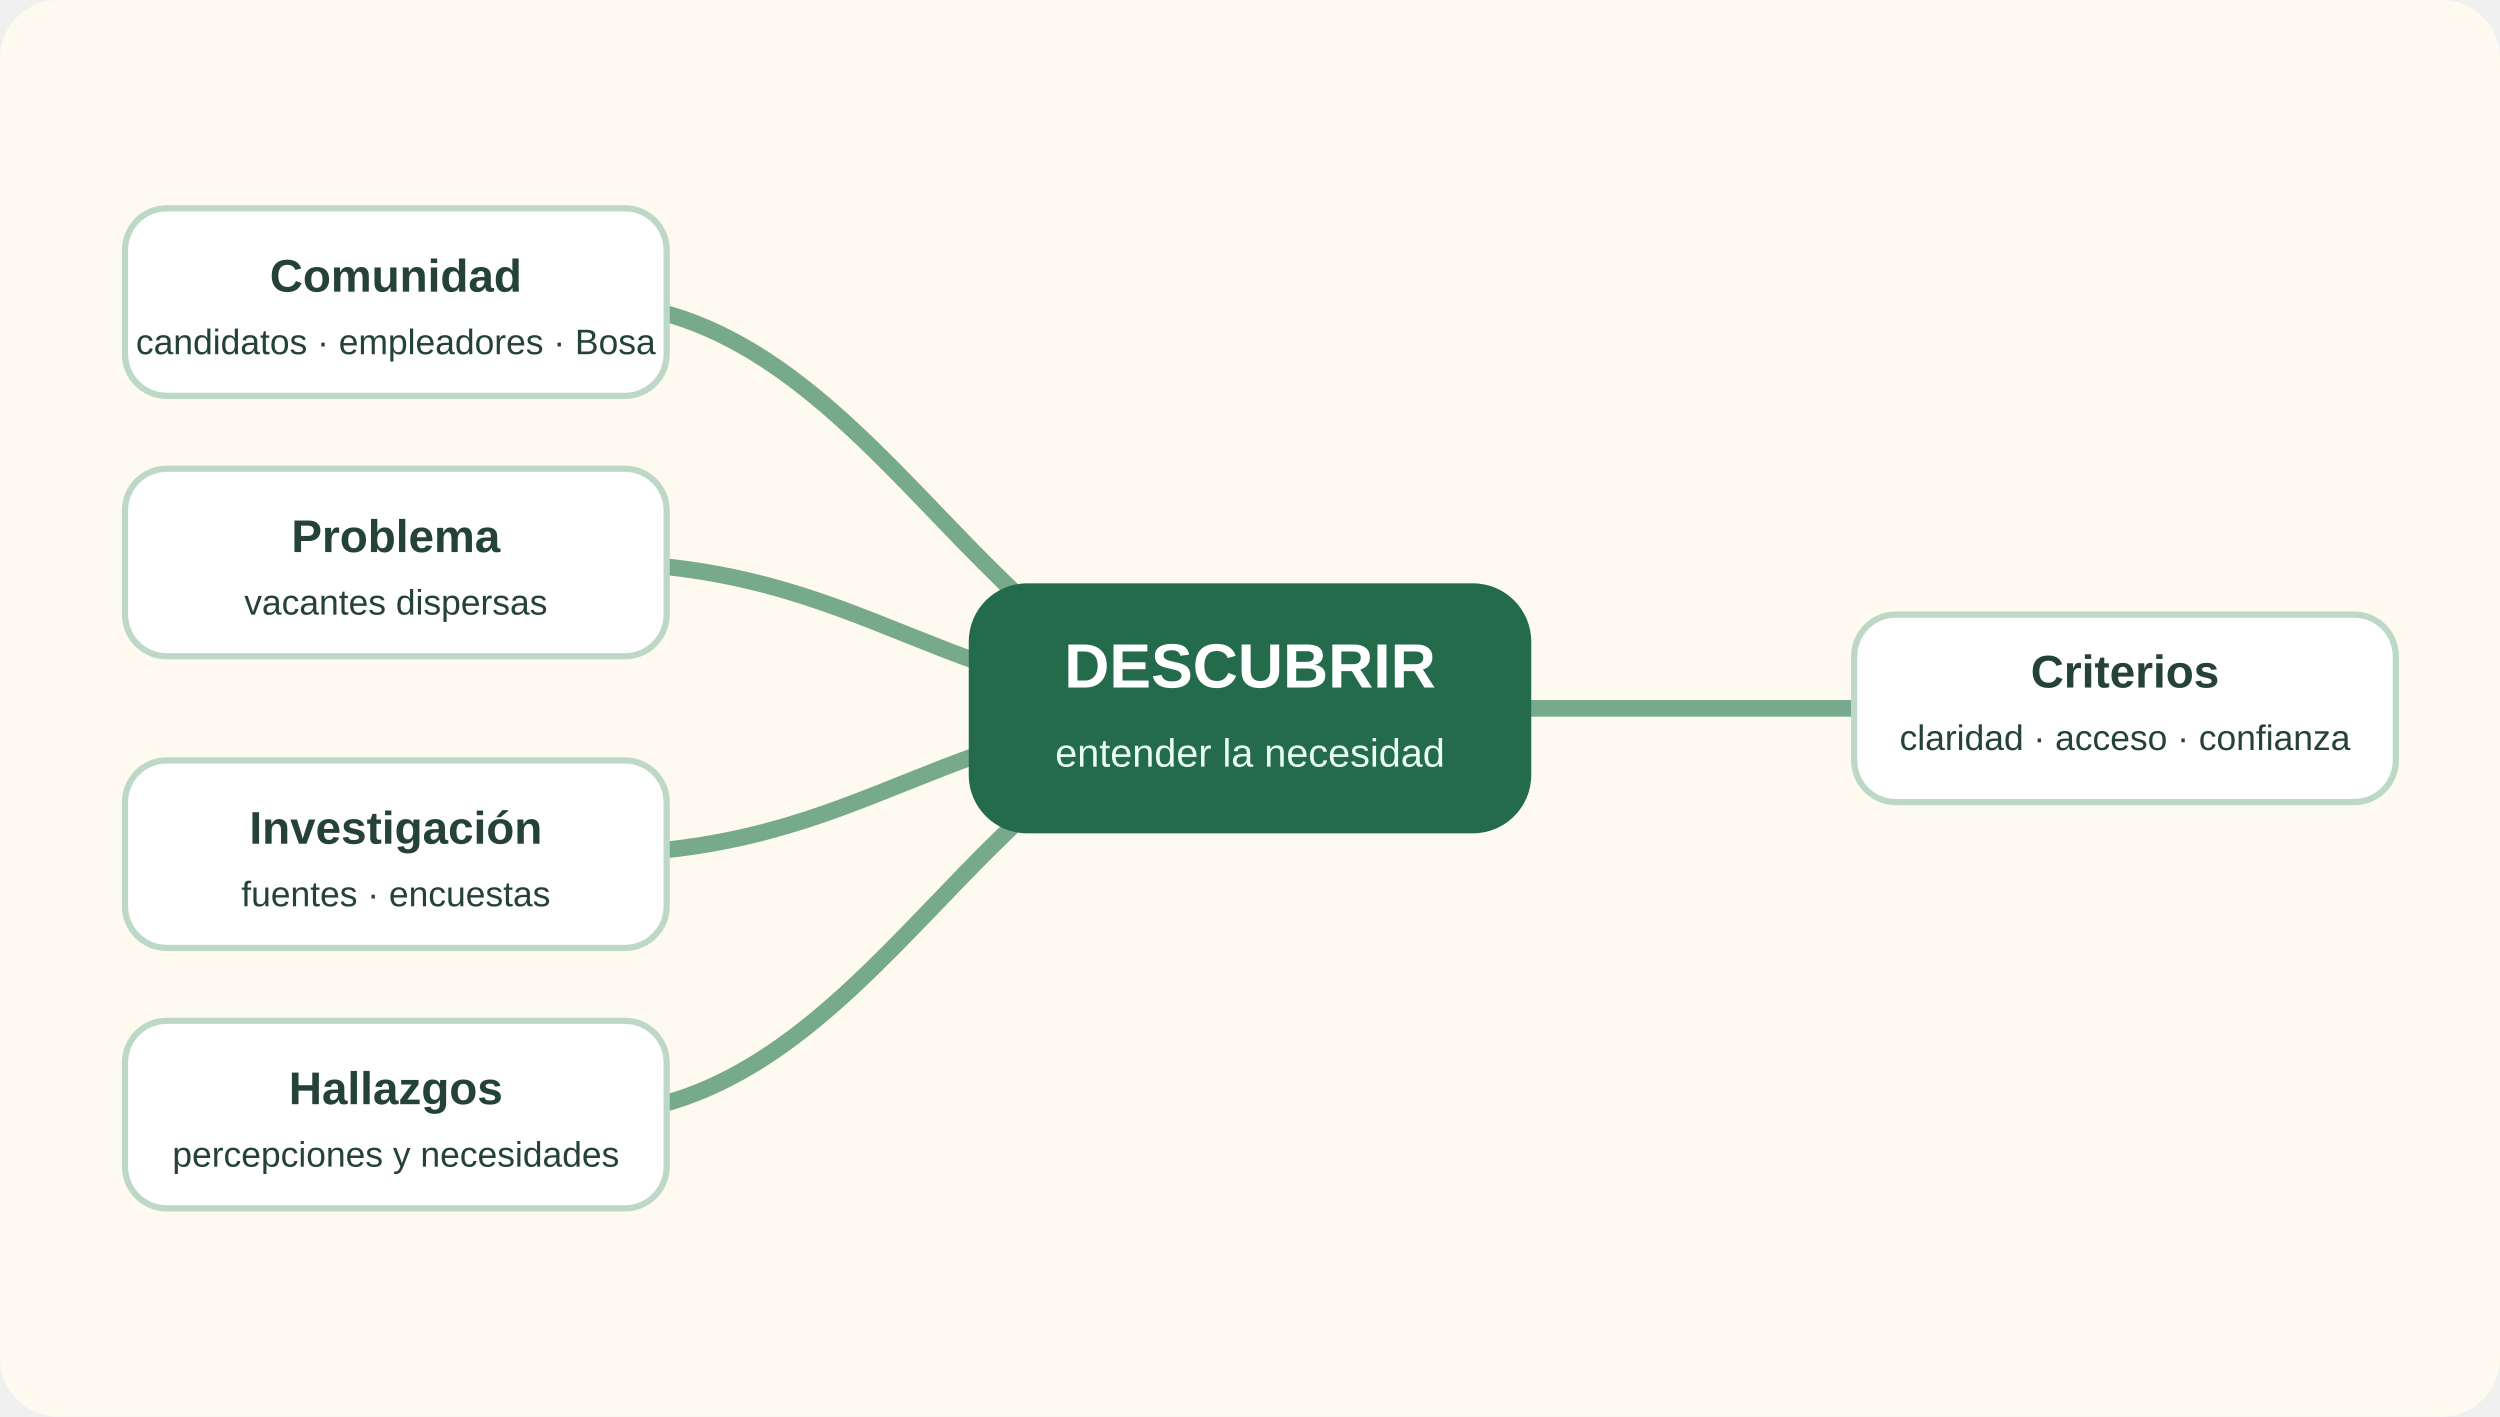
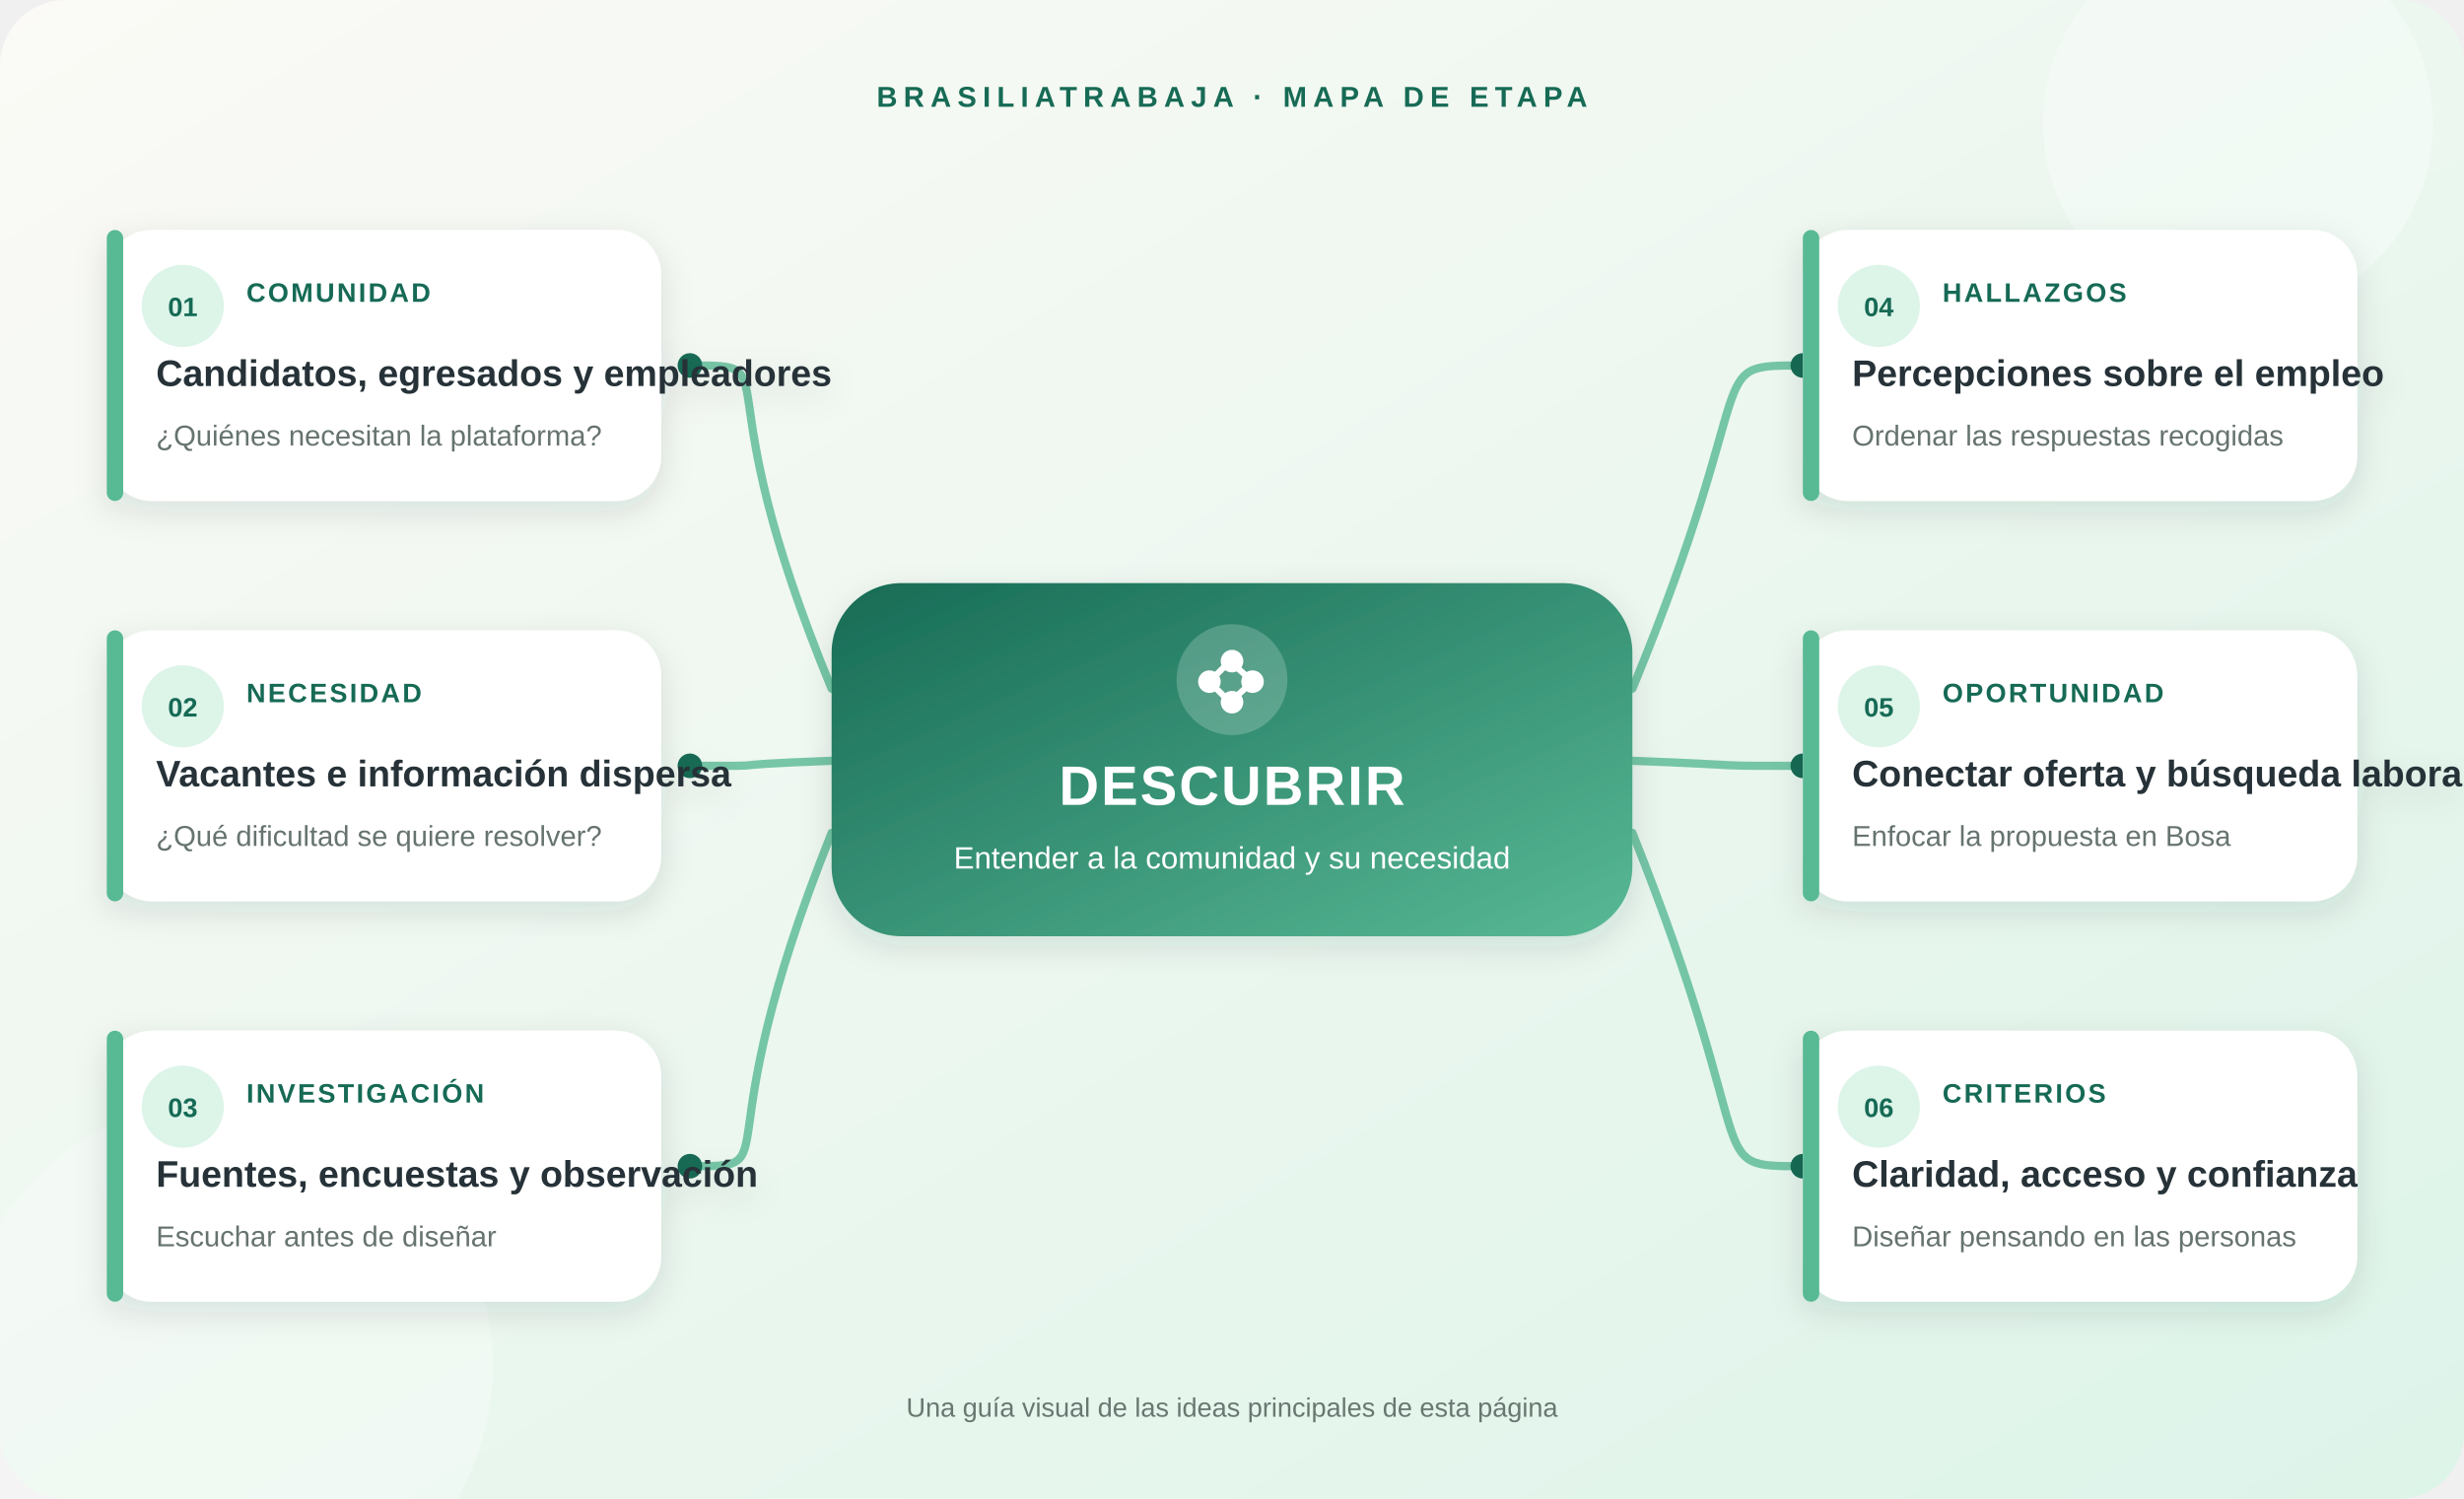
- <svg xmlns="http://www.w3.org/2000/svg" viewBox="0 0 1200 680" role="img" aria-labelledby="t d">
-   <rect width="1200" height="680" rx="28" fill="#fffaf0" />
-   <g fill="none" stroke="#77a98b" stroke-width="8" stroke-linecap="round">
-     <path d="M600 340 C475 340 420 145 280 145" />
-     <path d="M600 340 C450 340 420 270 280 270" />
-     <path d="M600 340 C450 340 420 410 280 410" />
-     <path d="M600 340 C475 340 420 535 280 535" />
-     <path d="M600 340 C740 340 780 340 920 340" />
+ <svg xmlns="http://www.w3.org/2000/svg" viewBox="0 0 1200 730" role="img" aria-labelledby="title desc">
+   <defs>
+     <linearGradient id="bg" x1="0" y1="0" x2="1" y2="1">
+       <stop offset="0" stop-color="#fbfaf6" />
+       <stop offset="1" stop-color="#DDF4E9" />
+     </linearGradient>
+     <linearGradient id="hub" x1="0" y1="0" x2="1" y2="1">
+       <stop offset="0" stop-color="#176B55" />
+       <stop offset="1" stop-color="#58B995" />
+     </linearGradient>
+     <filter id="shadow" x="-15%" y="-20%" width="130%" height="150%">
+       <feDropShadow dx="0" dy="5" stdDeviation="8" flood-color="#25352f" flood-opacity=".12" />
+     </filter>
+   </defs>
+   <rect width="1200" height="730" rx="32" fill="url(#bg)" />
+   <circle cx="1090" cy="60" r="95" fill="#ffffff" opacity=".32" />
+   <circle cx="110" cy="665" r="130" fill="#ffffff" opacity=".28" />
+   <text x="600" y="52" text-anchor="middle" font-family="Arial,sans-serif" font-size="14" font-weight="700" letter-spacing="3" fill="#176B55">BRASILIATRABAJA · MAPA DE ETAPA</text>
+   <path d="M 405 335.44 C 340 178, 386 178, 336 178" fill="none" stroke="#58B995" stroke-width="4" stroke-linecap="round" opacity=".8" />
+   <circle cx="336" cy="178" r="6" fill="#176B55" />
+   <path d="M 405 370.54 C 340 373, 386 373, 336 373" fill="none" stroke="#58B995" stroke-width="4" stroke-linecap="round" opacity=".8" />
+   <circle cx="336" cy="373" r="6" fill="#176B55" />
+   <path d="M 405 405.64 C 340 568, 386 568, 336 568" fill="none" stroke="#58B995" stroke-width="4" stroke-linecap="round" opacity=".8" />
+   <circle cx="336" cy="568" r="6" fill="#176B55" />
+   <path d="M 795 335.44 C 860 178, 828 178, 878 178" fill="none" stroke="#58B995" stroke-width="4" stroke-linecap="round" opacity=".8" />
+   <circle cx="878" cy="178" r="6" fill="#176B55" />
+   <path d="M 795 370.54 C 860 373, 828 373, 878 373" fill="none" stroke="#58B995" stroke-width="4" stroke-linecap="round" opacity=".8" />
+   <circle cx="878" cy="373" r="6" fill="#176B55" />
+   <path d="M 795 405.64 C 860 568, 828 568, 878 568" fill="none" stroke="#58B995" stroke-width="4" stroke-linecap="round" opacity=".8" />
+   <circle cx="878" cy="568" r="6" fill="#176B55" />
+   <g filter="url(#shadow)">
+     <rect x="405" y="284" width="390" height="172" rx="34" fill="url(#hub)" />
+     <circle cx="600" cy="331" r="27" fill="#ffffff" opacity=".2" />
+     <g stroke="#ffffff" stroke-width="3" fill="none" stroke-linecap="round">
+       <path d="M589 332l10-10 11 10m-21 0l10 10 11-10" />
+       <circle cx="589" cy="332" r="4" fill="#ffffff" />
+       <circle cx="610" cy="332" r="4" fill="#ffffff" />
+       <circle cx="600" cy="322" r="4" fill="#ffffff" />
+       <circle cx="600" cy="342" r="4" fill="#ffffff" />
+     </g>
+     <text x="600" y="392" text-anchor="middle" font-family="Arial,sans-serif" font-size="27" font-weight="800" letter-spacing="1" fill="#ffffff">DESCUBRIR</text>
+     <text x="600" y="423" text-anchor="middle" font-family="Arial,sans-serif" font-size="15" fill="#ffffff">Entender a la comunidad y su necesidad</text>
  </g>
-   <g font-family="Arial,sans-serif" text-anchor="middle">
-     <rect x="465" y="280" width="270" height="120" rx="28" fill="#236b4b" />
-     <text x="600" y="330" fill="white" font-size="30" font-weight="700">DESCUBRIR</text>
-     <text x="600" y="368" fill="#e9fff1" font-size="19">entender la necesidad</text>
-     <g fill="#ffffff" stroke="#bdd8c6" stroke-width="3">
-       <rect x="60" y="100" width="260" height="90" rx="20" />
-       <rect x="60" y="225" width="260" height="90" rx="20" />
-       <rect x="60" y="365" width="260" height="90" rx="20" />
-       <rect x="60" y="490" width="260" height="90" rx="20" />
-       <rect x="890" y="295" width="260" height="90" rx="20" />
-     </g>
-     <g fill="#244238" font-size="22" font-weight="700">
-       <text x="190" y="140">Comunidad</text>
-       <text x="190" y="170" font-size="17" font-weight="400">candidatos · empleadores · Bosa</text>
-       <text x="190" y="265">Problema</text>
-       <text x="190" y="295" font-size="17" font-weight="400">vacantes dispersas</text>
-       <text x="190" y="405">Investigación</text>
-       <text x="190" y="435" font-size="17" font-weight="400">fuentes · encuestas</text>
-       <text x="190" y="530">Hallazgos</text>
-       <text x="190" y="560" font-size="17" font-weight="400">percepciones y necesidades</text>
-       <text x="1020" y="330">Criterios</text>
-       <text x="1020" y="360" font-size="17" font-weight="400">claridad · acceso · confianza</text>
-     </g>
+   <g filter="url(#shadow)">
+     <rect x="52" y="112" width="270" height="132" rx="22" fill="#ffffff" />
+     <rect x="52" y="112" width="8" height="132" rx="4" fill="#58B995" />
+     <circle cx="89" cy="149" r="20" fill="#DDF4E9" />
+     <text x="89" y="154" text-anchor="middle" font-family="Arial,sans-serif" font-size="13" font-weight="700" fill="#176B55">01</text>
+     <text x="120" y="147" font-family="Arial,sans-serif" font-size="13" font-weight="700" letter-spacing="1.1" fill="#176B55">COMUNIDAD</text>
+     <text x="76" y="188" font-family="Arial,sans-serif" font-size="18" font-weight="700" fill="#263238">Candidatos, egresados y empleadores</text>
+     <text x="76" y="217" font-family="Arial,sans-serif" font-size="14" fill="#66736f">¿Quiénes necesitan la plataforma?</text>
  </g>
+   <g filter="url(#shadow)">
+     <rect x="52" y="307" width="270" height="132" rx="22" fill="#ffffff" />
+     <rect x="52" y="307" width="8" height="132" rx="4" fill="#58B995" />
+     <circle cx="89" cy="344" r="20" fill="#DDF4E9" />
+     <text x="89" y="349" text-anchor="middle" font-family="Arial,sans-serif" font-size="13" font-weight="700" fill="#176B55">02</text>
+     <text x="120" y="342" font-family="Arial,sans-serif" font-size="13" font-weight="700" letter-spacing="1.1" fill="#176B55">NECESIDAD</text>
+     <text x="76" y="383" font-family="Arial,sans-serif" font-size="18" font-weight="700" fill="#263238">Vacantes e información dispersa</text>
+     <text x="76" y="412" font-family="Arial,sans-serif" font-size="14" fill="#66736f">¿Qué dificultad se quiere resolver?</text>
+   </g>
+   <g filter="url(#shadow)">
+     <rect x="52" y="502" width="270" height="132" rx="22" fill="#ffffff" />
+     <rect x="52" y="502" width="8" height="132" rx="4" fill="#58B995" />
+     <circle cx="89" cy="539" r="20" fill="#DDF4E9" />
+     <text x="89" y="544" text-anchor="middle" font-family="Arial,sans-serif" font-size="13" font-weight="700" fill="#176B55">03</text>
+     <text x="120" y="537" font-family="Arial,sans-serif" font-size="13" font-weight="700" letter-spacing="1.1" fill="#176B55">INVESTIGACIÓN</text>
+     <text x="76" y="578" font-family="Arial,sans-serif" font-size="18" font-weight="700" fill="#263238">Fuentes, encuestas y observación</text>
+     <text x="76" y="607" font-family="Arial,sans-serif" font-size="14" fill="#66736f">Escuchar antes de diseñar</text>
+   </g>
+   <g filter="url(#shadow)">
+     <rect x="878" y="112" width="270" height="132" rx="22" fill="#ffffff" />
+     <rect x="878" y="112" width="8" height="132" rx="4" fill="#58B995" />
+     <circle cx="915" cy="149" r="20" fill="#DDF4E9" />
+     <text x="915" y="154" text-anchor="middle" font-family="Arial,sans-serif" font-size="13" font-weight="700" fill="#176B55">04</text>
+     <text x="946" y="147" font-family="Arial,sans-serif" font-size="13" font-weight="700" letter-spacing="1.1" fill="#176B55">HALLAZGOS</text>
+     <text x="902" y="188" font-family="Arial,sans-serif" font-size="18" font-weight="700" fill="#263238">Percepciones sobre el empleo</text>
+     <text x="902" y="217" font-family="Arial,sans-serif" font-size="14" fill="#66736f">Ordenar las respuestas recogidas</text>
+   </g>
+   <g filter="url(#shadow)">
+     <rect x="878" y="307" width="270" height="132" rx="22" fill="#ffffff" />
+     <rect x="878" y="307" width="8" height="132" rx="4" fill="#58B995" />
+     <circle cx="915" cy="344" r="20" fill="#DDF4E9" />
+     <text x="915" y="349" text-anchor="middle" font-family="Arial,sans-serif" font-size="13" font-weight="700" fill="#176B55">05</text>
+     <text x="946" y="342" font-family="Arial,sans-serif" font-size="13" font-weight="700" letter-spacing="1.1" fill="#176B55">OPORTUNIDAD</text>
+     <text x="902" y="383" font-family="Arial,sans-serif" font-size="18" font-weight="700" fill="#263238">Conectar oferta y búsqueda laboral</text>
+     <text x="902" y="412" font-family="Arial,sans-serif" font-size="14" fill="#66736f">Enfocar la propuesta en Bosa</text>
+   </g>
+   <g filter="url(#shadow)">
+     <rect x="878" y="502" width="270" height="132" rx="22" fill="#ffffff" />
+     <rect x="878" y="502" width="8" height="132" rx="4" fill="#58B995" />
+     <circle cx="915" cy="539" r="20" fill="#DDF4E9" />
+     <text x="915" y="544" text-anchor="middle" font-family="Arial,sans-serif" font-size="13" font-weight="700" fill="#176B55">06</text>
+     <text x="946" y="537" font-family="Arial,sans-serif" font-size="13" font-weight="700" letter-spacing="1.1" fill="#176B55">CRITERIOS</text>
+     <text x="902" y="578" font-family="Arial,sans-serif" font-size="18" font-weight="700" fill="#263238">Claridad, acceso y confianza</text>
+     <text x="902" y="607" font-family="Arial,sans-serif" font-size="14" fill="#66736f">Diseñar pensando en las personas</text>
+   </g>
+   <text x="600" y="690" text-anchor="middle" font-family="Arial,sans-serif" font-size="13" fill="#697771">Una guía visual de las ideas principales de esta página</text>
</svg>
